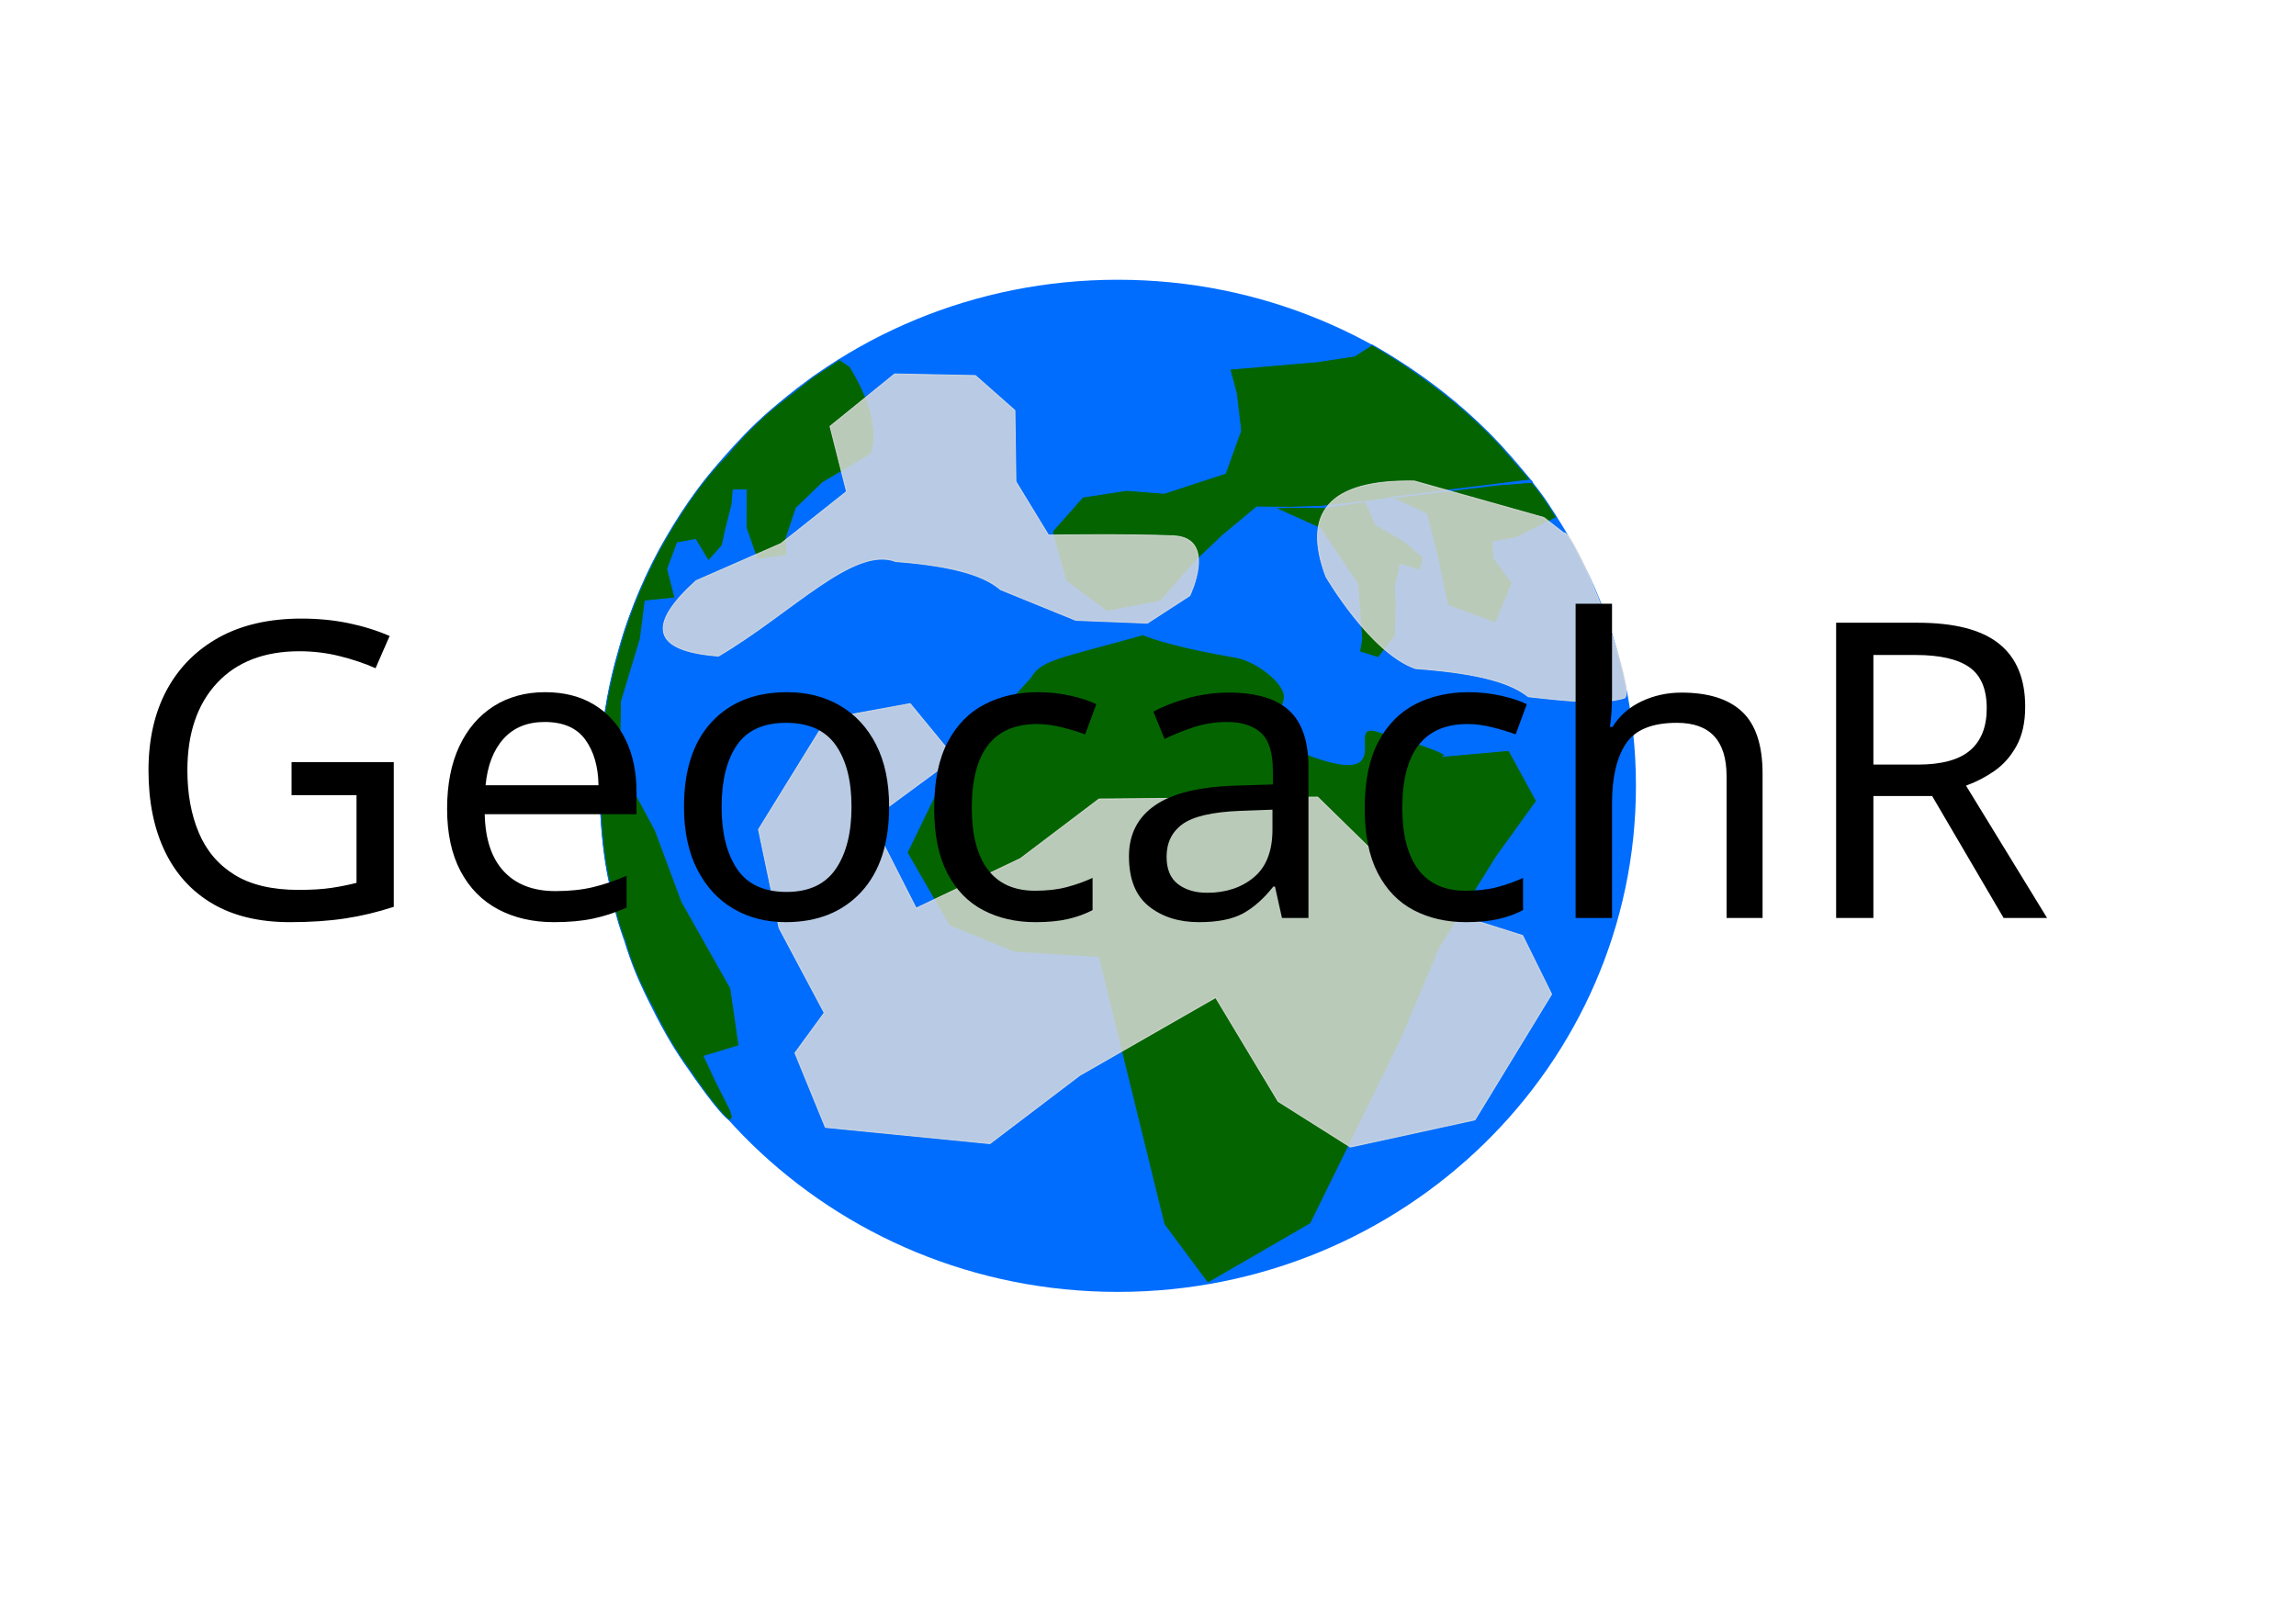
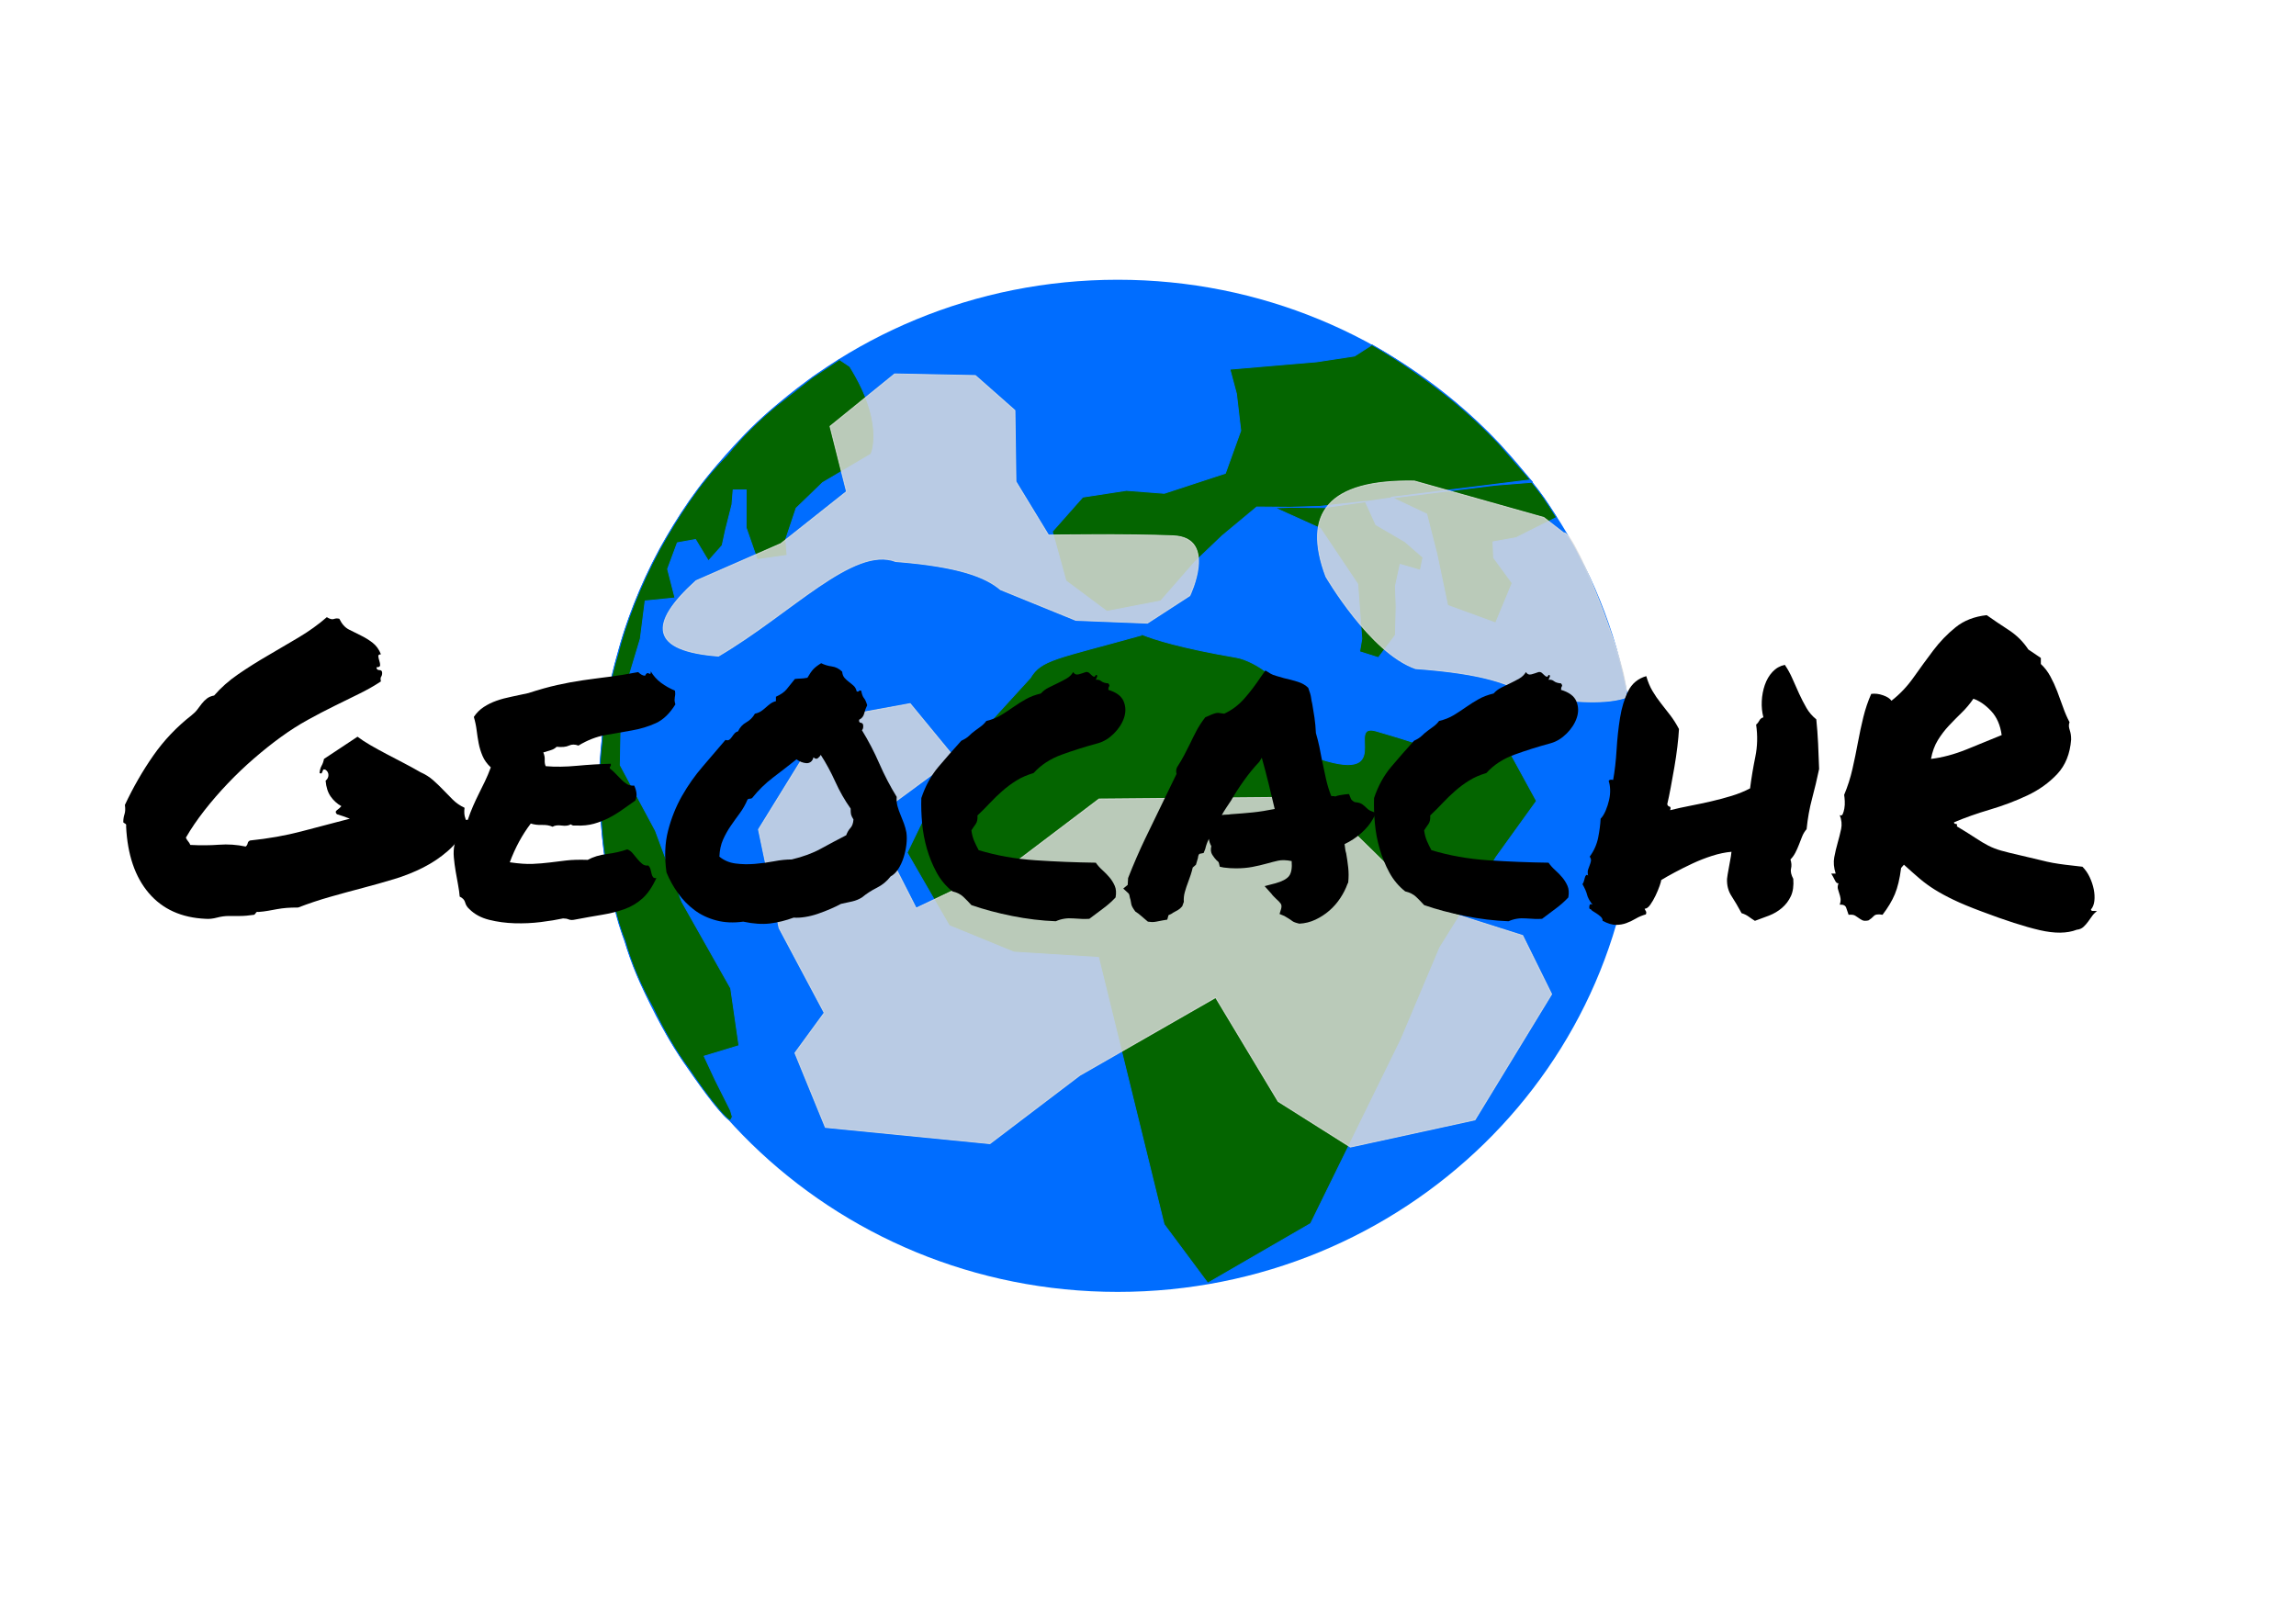
<svg xmlns="http://www.w3.org/2000/svg" width="100%" height="100%" viewBox="0 0 596 420" version="1.1" xml:space="preserve" style="fill-rule:evenodd;clip-rule:evenodd;stroke-linecap:round;stroke-linejoin:round;stroke-miterlimit:1.5;">
  <ellipse id="Sea" cx="290.141" cy="204.012" rx="134.522" ry="131.387" style="fill:#006dff;" />
  <path id="Land" d="M357.283,189.802c-8.465,-2.461 5.675,14.49 -16.537,6.582c-13.541,-4.821 -8.922,-8.123 -7.406,-14.829c0.893,-3.954 -7.352,-10.017 -12.451,-10.889c-28.317,-4.845 -28.13,-8.884 -24.592,-5.771c-22.176,6.179 -26.026,6.324 -28.858,11.102l-21.27,23.299l-10.699,22.061l10.931,18.951l16.769,6.877l21.99,1.39l17.014,69.295l11.341,15.242l26.704,-15.454l23.48,-47.85l10.045,-23.79l14.676,-23.586l10.432,-14.481l-7.182,-13.129l-17.111,1.535c0,0 4.909,-0.106 -17.276,-6.555Zm-137.747,-96.29c10.618,15.954 6.557,24.39 6.557,24.39l-12.527,7.371l-6.897,6.657l-2.69,8.031l0.335,4.218l-7.746,1.105l-2.893,-8.3l0.027,-9.791l-3.393,0l-0.306,3.804l-1.684,6.652l-0.856,3.956l-3.571,4.029l-3.348,-5.565l-4.718,0.847l-2.53,6.822l1.924,7.503l-7.754,0.776l-1.245,9.805l-4.901,16.285l-0.311,16.543l9.13,17.006l6.869,18.478l12.677,22.448l2.148,14.885l-9.045,2.739l2.82,6.065l4.025,8.033l0.481,1.664l-0.511,0.936c-1.644,-0.588 -6.989,-7.695 -10.742,-13.348c-3.295,-4.408 -6.546,-9.968 -9.343,-15.89c-3.061,-5.591 -5.674,-11.517 -7.279,-17.444c-1.496,-3.603 -2.765,-8.234 -3.837,-14.252c-1.268,-5.047 -2.059,-11.75 -2.437,-18.515c-0.612,-5.534 -0.462,-12.57 0.282,-18.652c0.302,-6.877 2,-15.841 4.178,-23.104c1.835,-7.36 5.696,-17.662 10.851,-27.139c4.435,-7.946 10.228,-17.122 17.452,-24.373c4.102,-5.035 8.253,-9.093 12.812,-12.856l9.421,-7.385l6.952,-4.592l2.672,1.785m89.621,50.686l-8.911,10.204l-13.978,2.694l-10.617,-7.915l-3.538,-12.823l7.901,-8.932l11.323,-1.74l9.848,0.756l15.854,-5.196l3.984,-11.069l-1.115,-9.57l-1.705,-6.39l22.544,-1.919l9.819,-1.492l4.514,-2.898c7.03,3.998 14.155,8.91 21.38,14.788c4.181,3.485 8.064,7.128 11.636,10.936l8.672,9.938l-9.837,0.774l-28.276,3.5l-15.857,2.305l-17.619,-0.148l-9.023,7.505l-6.999,6.692Zm20.675,-13.997l11.86,5.35l9.698,14.468l1.058,14.207l-0.572,3.346l4.883,1.541l4.427,-5.863l0.18,-7.398l-0.186,-5.327l1.221,-5.628l5.243,1.526l0.69,-3.353l-4.663,-4.064l-7.569,-4.422l-2.74,-6.029l-11.902,1.289l-11.628,0.357Zm30.25,-2.73l9.203,4.355l2.646,10.366l2.801,13.354l12.465,4.56l4.295,-10.36l-4.816,-6.585l-0.171,-4.109l5.986,-1.073l10.499,-5.272c-2.917,-4.605 -3.464,-5.536 -6.88,-9.729l-36.028,4.493Z" style="fill:#046500;stroke:#006dff;stroke-width:0.24px;" />
  <path id="Air" d="M396.72,180.884c10.566,1.157 18.91,2.113 24.861,0.368c3.799,-1.115 -12.662,-43.777 -15.66,-42.905l-5.174,-4.002l-33.596,-9.466c-22.47,-0.402 -29.118,8.459 -22.975,24.809c0,0 11.443,19.749 23.262,23.892c17.807,1.294 25.162,4.069 29.282,7.304Zm-1.465,61.991l-24.438,-7.748l-28.786,-28.198l-56.739,0.5l-20.41,15.455l-27.068,12.881l-11.698,-22.99l21.74,-16.009l-11.593,-14.097l-21.639,3.952l-17.736,28.72l5.348,25.6l11.719,22.004l-7.61,10.423l7.904,19.322l42.714,4.223l23.328,-17.721l35.268,-20.21l16.225,26.972l18.749,11.843l32.345,-7.053l19.903,-32.64l-7.526,-15.229Zm-90.659,-103.766c-11.517,-0.493 -32.421,-0.197 -32.421,-0.197l-8.461,-13.888l-0.26,-18.48l-10.258,-9.049l-20.966,-0.417l-16.773,13.602l4.28,16.934l-17.038,13.513l-22.017,9.634c-12.546,11.325 -11.79,18.242 5.822,19.572c18.971,-11.149 35.009,-28.697 45.993,-24.553c16.55,1.293 23.386,4.069 27.214,7.303l19.547,7.962l18.595,0.735l11.004,-7.135c0,0 7.257,-15.044 -4.261,-15.536Z" style="fill:#dfdfdf;fill-opacity:0.83;stroke:#e0e0e0;stroke-opacity:0.84;stroke-width:0.24px;" />
-   <text x="32.001px" y="238.332px" style="font-family:'PermanentMarker-Regular', 'Permanent Marker';font-size:107.353px;">Ge<tspan x="171.644px 239.159px " y="238.332px 238.332px ">oc</tspan>achR</text>
+   <path d="M32.001,213.486c0,-0.769 0.105,-1.468 0.315,-2.097c0.209,-0.629 0.244,-1.432 0.104,-2.411c2.167,-4.613 4.631,-8.894 7.391,-12.842c2.761,-3.949 6.064,-7.426 9.908,-10.432c0.629,-0.489 1.135,-0.996 1.52,-1.52c0.384,-0.524 0.769,-1.031 1.153,-1.52c0.384,-0.489 0.821,-0.926 1.31,-1.31c0.49,-0.385 1.119,-0.647 1.887,-0.787c1.748,-2.027 3.844,-3.879 6.291,-5.556c2.446,-1.677 4.997,-3.285 7.653,-4.823c2.656,-1.537 5.329,-3.11 8.02,-4.717c2.691,-1.608 5.119,-3.355 7.286,-5.242c0.769,0.489 1.38,0.646 1.835,0.472c0.454,-0.175 0.926,-0.192 1.415,-0.053c0.629,1.328 1.45,2.254 2.464,2.778c1.013,0.525 2.061,1.049 3.145,1.573c1.083,0.524 2.096,1.153 3.04,1.887c0.943,0.734 1.66,1.73 2.149,2.988c-0.489,0 -0.716,0.175 -0.681,0.524c0.035,0.35 0.122,0.734 0.262,1.153c0.14,0.42 0.209,0.804 0.209,1.154c0,0.349 -0.314,0.524 -0.943,0.524c0,0.489 0.244,0.734 0.734,0.734c0.489,0 0.734,0.244 0.734,0.733c0,0.42 -0.088,0.752 -0.263,0.996c-0.174,0.245 -0.192,0.647 -0.052,1.206c-1.677,1.118 -3.547,2.184 -5.609,3.198c-2.061,1.013 -4.228,2.079 -6.5,3.197c-2.271,1.118 -4.577,2.324 -6.919,3.617c-2.341,1.293 -4.665,2.778 -6.971,4.455c-2.307,1.678 -4.631,3.53 -6.972,5.557c-2.341,2.027 -4.595,4.176 -6.762,6.447c-2.167,2.272 -4.194,4.613 -6.081,7.024c-1.887,2.412 -3.494,4.77 -4.822,7.077c0.14,0.349 0.332,0.664 0.576,0.943c0.245,0.28 0.437,0.594 0.577,0.944c2.656,0.14 5.137,0.122 7.443,-0.052c2.307,-0.175 4.613,-0.018 6.92,0.471c0.279,-0.209 0.454,-0.489 0.524,-0.838c0.07,-0.35 0.279,-0.594 0.629,-0.734c4.753,-0.49 9.191,-1.276 13.314,-2.359c4.124,-1.083 8.317,-2.184 12.581,-3.302c-1.258,-0.49 -2.377,-0.874 -3.355,-1.154c-0.419,-0.419 -0.402,-0.786 0.052,-1.1c0.455,-0.315 0.821,-0.647 1.101,-0.996c-1.118,-0.629 -2.044,-1.468 -2.778,-2.516c-0.734,-1.049 -1.171,-2.412 -1.311,-4.089c0.49,-0.419 0.734,-0.909 0.734,-1.468c0,-0.559 -0.244,-1.013 -0.734,-1.363c-0.349,-0.139 -0.559,-0.139 -0.629,0l-0.367,0.839c-0.104,0.14 -0.297,0.14 -0.576,0c0.07,-0.769 0.244,-1.398 0.524,-1.887c0.28,-0.489 0.489,-1.083 0.629,-1.782l8.702,-5.766c0.908,0.699 2.026,1.432 3.354,2.201c1.328,0.769 2.726,1.538 4.194,2.307c1.468,0.768 2.97,1.555 4.508,2.358c1.537,0.804 2.97,1.591 4.298,2.359c1.258,0.559 2.341,1.241 3.25,2.045c0.909,0.803 1.782,1.642 2.621,2.516c0.839,0.873 1.677,1.73 2.516,2.568c0.839,0.839 1.852,1.538 3.04,2.097c-0.139,1.118 -0.07,2.027 0.21,2.726c0.28,0.699 0.349,1.537 0.21,2.516c-1.328,2.376 -2.936,4.385 -4.823,6.028c-1.887,1.642 -4.001,3.058 -6.342,4.246c-2.342,1.188 -4.84,2.184 -7.496,2.988c-2.656,0.803 -5.382,1.572 -8.178,2.306c-2.795,0.734 -5.608,1.503 -8.439,2.306c-2.831,0.804 -5.609,1.73 -8.334,2.779c-1.189,0 -2.202,0.035 -3.041,0.104c-0.838,0.07 -1.642,0.175 -2.411,0.315c-0.769,0.14 -1.538,0.28 -2.306,0.419c-0.769,0.14 -1.608,0.245 -2.517,0.315c-0.349,-0.07 -0.576,0 -0.681,0.21c-0.105,0.209 -0.262,0.384 -0.472,0.524c-1.398,0.209 -2.656,0.314 -3.774,0.314l-2.83,0c-0.979,0 -1.992,0.14 -3.041,0.42c-1.048,0.279 -2.027,0.384 -2.935,0.314c-6.29,-0.279 -11.218,-2.516 -14.782,-6.709c-3.565,-4.194 -5.522,-9.96 -5.871,-17.299c0.07,-0.349 0,-0.576 -0.21,-0.681c-0.209,-0.105 -0.384,-0.227 -0.524,-0.367Z" style="fill-rule:nonzero;" />
+   <path d="M175.208,179.309c0.07,0.489 0.088,0.856 0.053,1.101c-0.035,0.245 -0.07,0.472 -0.105,0.681c-0.035,0.21 -0.053,0.437 -0.053,0.682c0,0.245 0.07,0.611 0.21,1.101c-1.468,2.376 -3.162,4.001 -5.084,4.875c-1.922,0.873 -4.002,1.502 -6.238,1.887c-2.237,0.384 -4.526,0.786 -6.867,1.205c-2.341,0.42 -4.665,1.328 -6.972,2.726c-0.908,-0.349 -1.729,-0.349 -2.463,0c-0.734,0.35 -1.8,0.454 -3.198,0.315c-0.419,0.419 -0.943,0.716 -1.572,0.891c-0.629,0.174 -1.258,0.367 -1.887,0.576c0.279,0.629 0.401,1.276 0.366,1.94c-0.035,0.664 0.053,1.205 0.263,1.625c2.446,0.209 5.154,0.174 8.124,-0.105c2.971,-0.28 5.889,-0.454 8.754,-0.524c0.07,0.349 0.035,0.576 -0.105,0.681c-0.139,0.105 -0.174,0.297 -0.104,0.577c0.489,0.349 0.978,0.786 1.467,1.31c0.49,0.524 0.979,1.031 1.468,1.52c0.489,0.49 0.996,0.891 1.52,1.206c0.524,0.315 1.136,0.437 1.835,0.367c0.279,0.559 0.472,1.171 0.576,1.835c0.105,0.664 0.018,1.345 -0.262,2.044c-1.118,0.769 -2.236,1.555 -3.354,2.359c-1.119,0.803 -2.289,1.52 -3.513,2.149c-1.223,0.629 -2.516,1.136 -3.878,1.52c-1.363,0.384 -2.883,0.542 -4.561,0.472l-0.786,0c-0.175,0 -0.402,-0.105 -0.682,-0.315c-0.559,0.35 -1.345,0.455 -2.358,0.315c-1.014,-0.14 -1.8,-0.035 -2.359,0.314c-0.769,-0.349 -1.695,-0.506 -2.778,-0.471c-1.084,0.034 -2.045,-0.088 -2.883,-0.367c-1.119,1.467 -2.132,3.04 -3.041,4.717c-0.908,1.678 -1.712,3.46 -2.411,5.347c2.376,0.349 4.351,0.489 5.923,0.419c1.573,-0.07 3.058,-0.192 4.456,-0.367c1.398,-0.174 2.83,-0.349 4.298,-0.524c1.468,-0.175 3.32,-0.227 5.557,-0.157c1.397,-0.769 3.057,-1.276 4.979,-1.52c1.922,-0.245 3.687,-0.647 5.295,-1.206c0.559,0.21 1.048,0.577 1.467,1.101c0.42,0.524 0.822,1.013 1.206,1.468c0.384,0.454 0.786,0.856 1.206,1.205c0.419,0.35 0.943,0.49 1.572,0.42c0.28,0.279 0.472,0.611 0.577,0.996c0.105,0.384 0.192,0.751 0.262,1.1c0.07,0.35 0.192,0.647 0.367,0.891c0.174,0.245 0.471,0.332 0.891,0.263c-1.049,2.306 -2.254,4.071 -3.617,5.294c-1.363,1.223 -2.918,2.149 -4.665,2.778c-1.748,0.629 -3.687,1.118 -5.819,1.468c-2.131,0.349 -4.49,0.769 -7.076,1.258c-0.629,0.14 -1.153,0.122 -1.573,-0.053c-0.419,-0.174 -0.908,-0.262 -1.467,-0.262c-1.608,0.35 -3.53,0.664 -5.767,0.944c-2.236,0.279 -4.508,0.384 -6.814,0.314c-2.306,-0.07 -4.508,-0.367 -6.605,-0.891c-2.096,-0.524 -3.809,-1.45 -5.137,-2.778c-0.559,-0.489 -0.926,-1.066 -1.1,-1.73c-0.175,-0.664 -0.647,-1.17 -1.416,-1.52c-0.07,-0.909 -0.209,-1.922 -0.419,-3.04c-0.21,-1.118 -0.419,-2.289 -0.629,-3.512c-0.21,-1.223 -0.367,-2.429 -0.472,-3.617c-0.105,-1.188 -0.052,-2.272 0.157,-3.25c0.21,-1.048 0.647,-1.992 1.311,-2.831c0.664,-0.838 0.891,-1.747 0.681,-2.725c0.35,-0.07 0.559,-0.263 0.629,-0.577c0.07,-0.315 0.35,-0.437 0.839,-0.367c0.419,-1.258 0.874,-2.446 1.363,-3.564c0.489,-1.119 0.996,-2.202 1.52,-3.25c0.524,-1.049 1.048,-2.115 1.573,-3.198c0.524,-1.083 1.03,-2.289 1.52,-3.617c-0.979,-0.908 -1.695,-1.904 -2.149,-2.988c-0.455,-1.083 -0.787,-2.166 -0.996,-3.25c-0.21,-1.083 -0.385,-2.201 -0.525,-3.354c-0.139,-1.154 -0.384,-2.324 -0.733,-3.512c0.698,-1.049 1.555,-1.905 2.568,-2.569c1.013,-0.664 2.114,-1.205 3.302,-1.625c1.189,-0.419 2.482,-0.769 3.879,-1.048c1.398,-0.28 2.866,-0.594 4.404,-0.944c2.795,-0.908 5.294,-1.607 7.495,-2.096c2.202,-0.49 4.369,-0.892 6.5,-1.206c2.132,-0.315 4.351,-0.612 6.657,-0.891c2.307,-0.28 4.928,-0.699 7.863,-1.258c0.629,0.629 1.223,0.943 1.782,0.943c0.28,-0.629 0.612,-0.821 0.996,-0.576c0.385,0.244 0.542,0.052 0.472,-0.577c0.699,1.188 1.59,2.184 2.673,2.988c1.084,0.804 2.289,1.485 3.617,2.044Z" style="fill-rule:nonzero;" />
+   <path d="M232.764,206.881c-0.07,0.839 0,1.643 0.209,2.412c0.21,0.768 0.472,1.52 0.787,2.254c0.314,0.733 0.611,1.485 0.891,2.254c0.279,0.768 0.489,1.537 0.629,2.306c0.14,0.978 0.14,2.044 0,3.198c-0.14,1.153 -0.385,2.271 -0.734,3.354c-0.349,1.084 -0.804,2.062 -1.363,2.936c-0.559,0.873 -1.223,1.52 -1.992,1.939c-0.978,1.258 -2.166,2.237 -3.564,2.936c-1.398,0.699 -2.691,1.537 -3.879,2.516c-0.769,0.489 -1.625,0.838 -2.569,1.048c-0.943,0.21 -1.904,0.419 -2.883,0.629c-0.769,0.419 -1.677,0.856 -2.725,1.311c-1.049,0.454 -2.132,0.873 -3.25,1.258c-1.119,0.384 -2.237,0.664 -3.355,0.838c-1.118,0.175 -2.097,0.227 -2.936,0.158c-2.096,0.768 -4.141,1.275 -6.133,1.52c-1.991,0.244 -4.315,0.087 -6.971,-0.472c-2.516,0.349 -4.84,0.245 -6.972,-0.315c-2.132,-0.559 -4.019,-1.45 -5.661,-2.673c-1.643,-1.223 -3.075,-2.691 -4.298,-4.403c-1.223,-1.712 -2.219,-3.512 -2.988,-5.399c-0.559,-3.984 -0.42,-7.601 0.419,-10.851c0.839,-3.25 2.044,-6.255 3.617,-9.016c1.573,-2.76 3.372,-5.311 5.399,-7.653c2.027,-2.341 3.984,-4.63 5.871,-6.867c0.419,0.14 0.751,0.123 0.996,-0.052c0.245,-0.175 0.472,-0.419 0.681,-0.734c0.21,-0.314 0.437,-0.611 0.682,-0.891c0.244,-0.28 0.541,-0.454 0.891,-0.524c0.489,-1.049 1.206,-1.835 2.149,-2.359c0.944,-0.524 1.695,-1.276 2.254,-2.254c0.629,-0.14 1.153,-0.349 1.573,-0.629c0.419,-0.28 0.821,-0.594 1.205,-0.944c0.385,-0.349 0.786,-0.681 1.206,-0.996c0.419,-0.314 0.908,-0.541 1.468,-0.681l0,-1.153c1.258,-0.559 2.184,-1.206 2.778,-1.94c0.594,-0.734 1.31,-1.625 2.149,-2.673c0.629,-0.07 1.136,-0.105 1.52,-0.105c0.384,0 0.961,-0.07 1.73,-0.21c0.559,-0.978 1.066,-1.712 1.52,-2.201c0.454,-0.489 1.136,-1.014 2.044,-1.573c0.839,0.42 1.765,0.699 2.778,0.839c1.014,0.14 1.905,0.594 2.674,1.363c0.07,0.699 0.279,1.24 0.629,1.625c0.349,0.384 0.734,0.734 1.153,1.048c0.419,0.315 0.821,0.647 1.206,0.996c0.384,0.35 0.646,0.839 0.786,1.468c0.279,0.07 0.472,0.035 0.577,-0.105c0.104,-0.14 0.297,-0.175 0.576,-0.105c0.21,0.979 0.454,1.625 0.734,1.94c0.28,0.314 0.559,0.926 0.839,1.834c-0.35,0.699 -0.612,1.416 -0.787,2.15c-0.174,0.733 -0.611,1.275 -1.31,1.625c-0.07,0.489 0.07,0.751 0.419,0.786c0.35,0.035 0.559,0.227 0.629,0.576c0.07,0.629 -0.035,1.084 -0.314,1.363c1.677,2.726 3.18,5.609 4.508,8.649c1.328,3.041 2.83,5.924 4.508,8.649Zm-13.105,9.96c0.28,-0.769 0.647,-1.398 1.101,-1.887c0.454,-0.489 0.716,-1.223 0.786,-2.202c-0.349,-0.559 -0.559,-0.996 -0.629,-1.31c-0.07,-0.315 -0.105,-0.821 -0.105,-1.52c-1.537,-2.167 -2.865,-4.491 -3.983,-6.972c-1.119,-2.481 -2.377,-4.805 -3.775,-6.972c-0.139,0.28 -0.384,0.559 -0.733,0.839c-0.35,0.28 -0.734,0.21 -1.154,-0.21c-0.139,0.559 -0.384,0.961 -0.733,1.206c-0.35,0.245 -0.734,0.349 -1.154,0.314c-0.419,-0.034 -0.856,-0.139 -1.31,-0.314c-0.454,-0.175 -0.856,-0.402 -1.206,-0.681c-2.027,1.607 -4.053,3.18 -6.08,4.717c-2.027,1.538 -3.844,3.32 -5.452,5.347c-0.279,0.14 -0.454,0.192 -0.524,0.157c-0.07,-0.035 -0.28,0.018 -0.629,0.157c-0.559,1.328 -1.241,2.534 -2.044,3.617c-0.804,1.084 -1.59,2.184 -2.359,3.303c-0.769,1.118 -1.433,2.306 -1.992,3.564c-0.559,1.258 -0.874,2.726 -0.944,4.403c1.189,0.979 2.586,1.573 4.194,1.782c1.607,0.21 3.267,0.245 4.98,0.105c1.712,-0.14 3.389,-0.367 5.032,-0.681c1.642,-0.315 3.162,-0.472 4.56,-0.472c2.936,-0.699 5.452,-1.625 7.548,-2.778c2.097,-1.153 4.299,-2.324 6.605,-3.512Z" style="fill-rule:nonzero;" />
+   <path d="M282.771,238.542c-1.118,0.07 -2.499,0.035 -4.141,-0.105c-1.643,-0.14 -3.163,0.105 -4.56,0.734c-3.705,-0.14 -7.479,-0.594 -11.323,-1.363c-3.844,-0.769 -7.373,-1.712 -10.588,-2.83c-0.699,-0.769 -1.398,-1.486 -2.097,-2.15c-0.699,-0.663 -1.643,-1.135 -2.831,-1.415c-1.677,-1.328 -3.04,-2.953 -4.088,-4.875c-1.049,-1.922 -1.887,-3.966 -2.516,-6.133c-0.629,-2.166 -1.049,-4.385 -1.259,-6.657c-0.209,-2.271 -0.279,-4.455 -0.209,-6.552c1.048,-3.145 2.533,-5.854 4.455,-8.125c1.922,-2.271 3.897,-4.525 5.924,-6.762c0.908,-0.419 1.59,-0.856 2.044,-1.31c0.454,-0.455 0.944,-0.874 1.468,-1.258c0.524,-0.385 1.048,-0.769 1.572,-1.154c0.524,-0.384 0.996,-0.856 1.416,-1.415c1.467,-0.349 2.743,-0.856 3.826,-1.52c1.083,-0.664 2.149,-1.363 3.198,-2.097c1.048,-0.734 2.131,-1.415 3.25,-2.044c1.118,-0.629 2.411,-1.118 3.879,-1.468c0.559,-0.629 1.223,-1.136 1.991,-1.52c0.769,-0.384 1.556,-0.769 2.359,-1.153c0.804,-0.385 1.573,-0.787 2.307,-1.206c0.734,-0.419 1.31,-0.978 1.729,-1.677c0.35,0.559 0.839,0.751 1.468,0.576c0.629,-0.174 1.223,-0.367 1.782,-0.576c0.35,-0.07 0.647,0 0.892,0.209c0.244,0.21 0.471,0.42 0.681,0.629c0.21,0.21 0.402,0.332 0.577,0.367c0.174,0.035 0.332,-0.122 0.471,-0.471c0.35,0 0.455,0.174 0.315,0.524c-0.14,0.349 -0.245,0.594 -0.315,0.734c0.559,-0.07 1.031,0.052 1.416,0.367c0.384,0.314 0.996,0.506 1.834,0.576c0.28,0.35 0.35,0.612 0.21,0.786c-0.14,0.175 -0.21,0.472 -0.21,0.892c2.097,0.629 3.425,1.625 3.984,2.987c0.559,1.363 0.594,2.779 0.105,4.246c-0.489,1.468 -1.363,2.831 -2.621,4.089c-1.258,1.258 -2.621,2.097 -4.089,2.516c-3.354,0.909 -6.517,1.905 -9.487,2.988c-2.971,1.083 -5.399,2.673 -7.287,4.77c-1.677,0.489 -3.162,1.136 -4.455,1.939c-1.293,0.804 -2.516,1.713 -3.669,2.726c-1.154,1.014 -2.237,2.062 -3.25,3.145c-1.014,1.084 -2.08,2.149 -3.198,3.198c0.07,0.978 -0.087,1.73 -0.472,2.254c-0.384,0.524 -0.751,1.066 -1.1,1.625c0.139,1.048 0.384,1.974 0.733,2.778c0.35,0.804 0.734,1.59 1.154,2.359c4.612,1.398 9.522,2.271 14.729,2.621c5.207,0.349 10.432,0.559 15.673,0.629c0.49,0.699 1.066,1.345 1.73,1.939c0.664,0.594 1.276,1.223 1.835,1.887c0.559,0.664 1.013,1.398 1.363,2.202c0.349,0.804 0.419,1.8 0.209,2.988c-0.978,1.048 -2.061,2.009 -3.25,2.883c-1.188,0.873 -2.376,1.765 -3.564,2.673Z" style="fill-rule:nonzero;" />
+   <path d="M349.762,229.526c-0.42,1.188 -1.031,2.394 -1.835,3.617c-0.804,1.223 -1.747,2.306 -2.831,3.25c-1.083,0.943 -2.288,1.73 -3.616,2.359c-1.328,0.629 -2.726,0.978 -4.194,1.048c-0.908,-0.21 -1.52,-0.437 -1.834,-0.681c-0.315,-0.245 -0.647,-0.472 -0.996,-0.682l-1.049,-0.629l-1.258,-0.524l0.419,-1.363c0.14,-0.559 0.105,-0.996 -0.104,-1.31c-0.21,-0.315 -0.629,-0.752 -1.258,-1.311c-0.21,-0.209 -0.42,-0.419 -0.629,-0.629c-0.21,-0.209 -0.385,-0.419 -0.525,-0.629l-1.782,-1.992l2.831,-0.734c1.747,-0.489 2.918,-1.118 3.512,-1.887c0.594,-0.768 0.821,-2.061 0.681,-3.879c-1.398,-0.279 -2.568,-0.314 -3.512,-0.104c-0.943,0.209 -1.904,0.454 -2.883,0.733c-1.258,0.35 -2.533,0.647 -3.826,0.892c-1.293,0.244 -2.709,0.366 -4.246,0.366c-0.559,0 -1.084,-0.017 -1.573,-0.052c-0.489,-0.035 -1.013,-0.087 -1.572,-0.157l-1.049,-0.21c-0.14,-0.769 -0.279,-1.205 -0.419,-1.31c-0.14,-0.105 -0.28,-0.227 -0.419,-0.367c-0.35,-0.35 -0.717,-0.821 -1.101,-1.416c-0.385,-0.594 -0.472,-1.345 -0.262,-2.254c-0.35,-0.629 -0.559,-1.258 -0.629,-1.887c-0.42,0.839 -0.734,1.713 -0.944,2.621l-0.419,1.049l-1.049,0.209c-0.139,0.07 -0.244,0.228 -0.314,0.472c-0.07,0.245 -0.105,0.437 -0.105,0.577l-0.524,1.782l-0.839,0.734c-0.14,0.629 -0.314,1.258 -0.524,1.887c-0.21,0.629 -0.419,1.223 -0.629,1.782c-0.349,0.909 -0.646,1.8 -0.891,2.673c-0.245,0.874 -0.332,1.73 -0.262,2.569l-0.42,1.153c-0.349,0.419 -0.733,0.751 -1.153,0.996c-0.419,0.245 -0.838,0.472 -1.258,0.682c-0.14,0.139 -0.332,0.262 -0.576,0.366c-0.245,0.105 -0.437,0.193 -0.577,0.263l-0.315,1.153l-1.258,0.209c-0.768,0.14 -1.31,0.245 -1.625,0.315c-0.314,0.07 -0.681,0.105 -1.1,0.105l-1.049,-0.105c-0.768,-0.629 -1.363,-1.136 -1.782,-1.52c-0.419,-0.385 -0.908,-0.752 -1.468,-1.101c-0.629,-0.839 -0.978,-1.468 -1.048,-1.887c-0.07,-0.419 -0.14,-0.804 -0.21,-1.153c-0.139,-0.42 -0.227,-0.769 -0.262,-1.049c-0.035,-0.279 -0.122,-0.489 -0.262,-0.629l-1.363,-1.258l1.153,-0.943l0.105,-1.782c1.398,-3.565 2.883,-6.99 4.456,-10.274c1.572,-3.285 3.197,-6.64 4.875,-10.065l3.25,-6.709c-0.07,-0.21 -0.105,-0.455 -0.105,-0.734c0,-0.28 0.07,-0.594 0.21,-0.944c0.768,-1.188 1.397,-2.254 1.887,-3.197c0.489,-0.944 0.978,-1.905 1.467,-2.883c0.559,-1.188 1.136,-2.342 1.73,-3.46c0.594,-1.118 1.346,-2.271 2.254,-3.46l1.678,-0.733c0.209,-0.07 0.454,-0.158 0.733,-0.262c0.28,-0.105 0.594,-0.158 0.944,-0.158l1.572,0.21c1.957,-0.909 3.67,-2.184 5.137,-3.827c1.468,-1.642 2.971,-3.616 4.508,-5.923l1.049,-1.468l1.363,0.839c0.349,0.21 0.838,0.402 1.467,0.577c0.629,0.174 1.293,0.367 1.992,0.576c1.258,0.28 2.447,0.594 3.565,0.944c1.118,0.349 2.027,0.873 2.726,1.572c0.419,1.119 0.664,1.957 0.733,2.516c0.07,0.56 0.175,1.119 0.315,1.678c0.21,1.188 0.402,2.376 0.577,3.564c0.174,1.188 0.297,2.516 0.366,3.984c0.35,1.188 0.647,2.359 0.892,3.512c0.244,1.153 0.471,2.324 0.681,3.512c0.349,1.678 0.699,3.303 1.048,4.875c0.35,1.573 0.804,3.058 1.363,4.456c0.559,0 0.909,0.035 1.049,0.105c0.349,-0.14 0.716,-0.245 1.1,-0.315c0.385,-0.07 0.822,-0.14 1.311,-0.21l1.153,-0.105l0.419,1.049c0.07,0.349 0.42,0.699 1.049,1.048c0.908,0.07 1.572,0.262 1.992,0.577c0.419,0.314 0.803,0.646 1.153,0.996c0.279,0.279 0.559,0.489 0.839,0.629l1.572,0.629l-0.839,1.572c-0.698,1.258 -1.694,2.464 -2.987,3.617c-1.293,1.153 -2.744,2.114 -4.351,2.883c0.07,0.42 0.122,0.821 0.157,1.206c0.035,0.384 0.122,0.786 0.262,1.206c0.21,1.188 0.385,2.411 0.524,3.669c0.14,1.258 0.14,2.551 0,3.879l-0.209,0.419Zm-30.298,-18.137c2.097,-0.139 4.001,-0.297 5.713,-0.471c1.713,-0.175 3.617,-0.472 5.714,-0.892c-0.489,-2.096 -1.013,-4.28 -1.572,-6.552c-0.56,-2.271 -1.154,-4.525 -1.783,-6.762l-0.629,1.049c-1.398,1.467 -2.743,3.11 -4.036,4.927c-1.293,1.817 -2.394,3.529 -3.302,5.137c-0.42,0.629 -0.839,1.258 -1.258,1.887c-0.42,0.629 -0.804,1.258 -1.154,1.887c0.42,-0.07 0.822,-0.105 1.206,-0.105c0.384,0 0.751,-0.035 1.101,-0.105Z" style="fill-rule:nonzero;" />
+   <path d="M400.293,238.542c-1.118,0.07 -2.499,0.035 -4.141,-0.105c-1.642,-0.14 -3.163,0.105 -4.56,0.734c-3.705,-0.14 -7.479,-0.594 -11.323,-1.363c-3.844,-0.769 -7.373,-1.712 -10.588,-2.83c-0.699,-0.769 -1.398,-1.486 -2.097,-2.15c-0.699,-0.663 -1.642,-1.135 -2.831,-1.415c-1.677,-1.328 -3.04,-2.953 -4.088,-4.875c-1.049,-1.922 -1.887,-3.966 -2.516,-6.133c-0.629,-2.166 -1.049,-4.385 -1.258,-6.657c-0.21,-2.271 -0.28,-4.455 -0.21,-6.552c1.048,-3.145 2.534,-5.854 4.456,-8.125c1.922,-2.271 3.896,-4.525 5.923,-6.762c0.908,-0.419 1.59,-0.856 2.044,-1.31c0.454,-0.455 0.944,-0.874 1.468,-1.258c0.524,-0.385 1.048,-0.769 1.572,-1.154c0.525,-0.384 0.996,-0.856 1.416,-1.415c1.467,-0.349 2.743,-0.856 3.826,-1.52c1.084,-0.664 2.149,-1.363 3.198,-2.097c1.048,-0.734 2.131,-1.415 3.25,-2.044c1.118,-0.629 2.411,-1.118 3.879,-1.468c0.559,-0.629 1.223,-1.136 1.992,-1.52c0.768,-0.384 1.555,-0.769 2.358,-1.153c0.804,-0.385 1.573,-0.787 2.307,-1.206c0.734,-0.419 1.31,-0.978 1.73,-1.677c0.349,0.559 0.838,0.751 1.467,0.576c0.629,-0.174 1.223,-0.367 1.783,-0.576c0.349,-0.07 0.646,0 0.891,0.209c0.244,0.21 0.471,0.42 0.681,0.629c0.21,0.21 0.402,0.332 0.577,0.367c0.174,0.035 0.332,-0.122 0.472,-0.471c0.349,0 0.454,0.174 0.314,0.524c-0.14,0.349 -0.245,0.594 -0.314,0.734c0.559,-0.07 1.03,0.052 1.415,0.367c0.384,0.314 0.996,0.506 1.834,0.576c0.28,0.35 0.35,0.612 0.21,0.786c-0.14,0.175 -0.21,0.472 -0.21,0.892c2.097,0.629 3.425,1.625 3.984,2.987c0.559,1.363 0.594,2.779 0.105,4.246c-0.489,1.468 -1.363,2.831 -2.621,4.089c-1.258,1.258 -2.621,2.097 -4.088,2.516c-3.355,0.909 -6.518,1.905 -9.488,2.988c-2.971,1.083 -5.399,2.673 -7.286,4.77c-1.678,0.489 -3.163,1.136 -4.456,1.939c-1.293,0.804 -2.516,1.713 -3.669,2.726c-1.153,1.014 -2.237,2.062 -3.25,3.145c-1.014,1.084 -2.079,2.149 -3.198,3.198c0.07,0.978 -0.087,1.73 -0.471,2.254c-0.385,0.524 -0.752,1.066 -1.101,1.625c0.14,1.048 0.384,1.974 0.734,2.778c0.349,0.804 0.733,1.59 1.153,2.359c4.613,1.398 9.522,2.271 14.729,2.621c5.207,0.349 10.432,0.559 15.674,0.629c0.489,0.699 1.065,1.345 1.729,1.939c0.664,0.594 1.276,1.223 1.835,1.887c0.559,0.664 1.013,1.398 1.363,2.202c0.349,0.804 0.419,1.8 0.21,2.988c-0.979,1.048 -2.062,2.009 -3.25,2.883c-1.189,0.873 -2.377,1.765 -3.565,2.673Z" style="fill-rule:nonzero;" />
+   <path d="M465.502,228.163c0.139,1.817 -0.07,3.32 -0.629,4.508c-0.559,1.188 -1.328,2.202 -2.307,3.04c-0.978,0.839 -2.097,1.503 -3.355,1.992c-1.258,0.49 -2.481,0.944 -3.669,1.363c-0.559,-0.349 -1.101,-0.716 -1.625,-1.101c-0.524,-0.384 -1.136,-0.681 -1.834,-0.891c-0.909,-1.677 -1.783,-3.162 -2.621,-4.455c-0.839,-1.293 -1.223,-2.778 -1.154,-4.456c0,-0.07 0.053,-0.454 0.158,-1.153l0.838,-4.665c0.105,-0.734 0.158,-1.136 0.158,-1.206c-1.608,0.14 -3.285,0.489 -5.033,1.049c-1.747,0.559 -3.442,1.223 -5.084,1.991c-1.643,0.769 -3.18,1.538 -4.613,2.307c-1.433,0.769 -2.603,1.433 -3.512,1.992c0,0.209 -0.14,0.716 -0.419,1.52c-0.28,0.804 -0.629,1.642 -1.049,2.516c-0.419,0.874 -0.873,1.66 -1.363,2.359c-0.489,0.699 -0.978,1.048 -1.467,1.048c0.07,0.21 0.174,0.42 0.314,0.629c0.14,0.21 0.14,0.489 0,0.839c-0.978,0.279 -1.852,0.646 -2.621,1.101c-0.769,0.454 -1.572,0.838 -2.411,1.153c-0.839,0.314 -1.747,0.472 -2.726,0.472c-0.978,0 -2.131,-0.35 -3.459,-1.049c0,-0.419 -0.175,-0.786 -0.525,-1.101c-0.349,-0.314 -0.716,-0.594 -1.1,-0.838c-0.385,-0.245 -0.717,-0.454 -0.996,-0.629c-0.28,-0.175 -0.42,-0.332 -0.42,-0.472c-0.349,0.07 -0.489,-0.175 -0.419,-0.734c0.07,-0.559 0.349,-0.699 0.839,-0.419c-0.769,-0.979 -1.241,-1.835 -1.416,-2.569c-0.174,-0.734 -0.576,-1.66 -1.205,-2.778c0.14,-0.14 0.262,-0.384 0.367,-0.734c0.105,-0.349 0.192,-0.664 0.262,-0.943c0.07,-0.28 0.175,-0.49 0.314,-0.629c0.14,-0.14 0.315,-0.105 0.525,0.105c-0.14,-0.629 -0.14,-1.154 0,-1.573c0.139,-0.419 0.279,-0.804 0.419,-1.153c0.14,-0.35 0.244,-0.699 0.314,-1.049c0.07,-0.349 -0.035,-0.733 -0.314,-1.153c1.118,-1.537 1.852,-3.197 2.201,-4.98c0.35,-1.782 0.56,-3.407 0.629,-4.874c0.49,-0.49 0.927,-1.189 1.311,-2.097c0.384,-0.909 0.681,-1.835 0.891,-2.778c0.21,-0.944 0.297,-1.852 0.262,-2.726c-0.035,-0.874 -0.157,-1.59 -0.367,-2.149c0.07,-0.35 0.454,-0.455 1.153,-0.315c0.42,-2.306 0.717,-4.91 0.892,-7.81c0.174,-2.901 0.471,-5.661 0.891,-8.282c0.419,-2.621 1.118,-4.928 2.096,-6.919c0.979,-1.992 2.551,-3.303 4.718,-3.932c0.419,1.468 0.961,2.761 1.625,3.879c0.664,1.118 1.398,2.184 2.202,3.198c0.803,1.013 1.607,2.044 2.411,3.092c0.804,1.049 1.555,2.237 2.254,3.565c-0.07,1.328 -0.21,2.865 -0.42,4.613c-0.209,1.747 -0.471,3.529 -0.786,5.346c-0.314,1.817 -0.629,3.565 -0.943,5.242c-0.315,1.677 -0.612,3.11 -0.891,4.298c0.069,0.35 0.262,0.56 0.576,0.629c0.315,0.07 0.367,0.385 0.157,0.944c1.678,-0.419 3.425,-0.804 5.242,-1.153c1.817,-0.35 3.635,-0.734 5.452,-1.153c1.817,-0.42 3.582,-0.892 5.294,-1.416c1.712,-0.524 3.302,-1.17 4.77,-1.939c0.35,-2.726 0.804,-5.452 1.363,-8.177c0.559,-2.726 0.629,-5.522 0.21,-8.387c0.349,-0.28 0.629,-0.629 0.838,-1.049c0.21,-0.419 0.559,-0.699 1.049,-0.839c-0.35,-1.327 -0.49,-2.725 -0.42,-4.193c0.07,-1.468 0.332,-2.866 0.787,-4.193c0.454,-1.328 1.118,-2.464 1.992,-3.408c0.873,-0.943 1.939,-1.555 3.197,-1.834c0.769,1.118 1.433,2.324 1.992,3.617c0.559,1.293 1.136,2.586 1.73,3.879c0.594,1.293 1.223,2.516 1.887,3.669c0.664,1.153 1.52,2.149 2.568,2.988c0.21,2.027 0.367,4.123 0.472,6.29c0.105,2.167 0.192,4.368 0.262,6.605c-0.559,2.655 -1.17,5.224 -1.834,7.705c-0.664,2.481 -1.136,5.12 -1.416,7.915c-0.489,0.559 -0.873,1.188 -1.153,1.887c-0.28,0.699 -0.559,1.416 -0.839,2.15c-0.279,0.733 -0.594,1.432 -0.943,2.096c-0.35,0.664 -0.769,1.241 -1.258,1.73c0.279,0.839 0.332,1.625 0.157,2.359c-0.175,0.734 0.018,1.625 0.577,2.673Z" style="fill-rule:nonzero;" />
+   <path d="M477.243,229.316c-0.349,0.07 -0.664,-0.192 -0.943,-0.786c-0.28,-0.594 -0.594,-1.171 -0.944,-1.73l1.154,0c-0.49,-1.537 -0.612,-2.953 -0.367,-4.246c0.244,-1.293 0.541,-2.551 0.891,-3.774c0.349,-1.223 0.646,-2.411 0.891,-3.564c0.244,-1.153 0.122,-2.359 -0.367,-3.617c0.349,0.21 0.611,0.122 0.786,-0.262c0.175,-0.384 0.315,-0.874 0.42,-1.468c0.104,-0.594 0.139,-1.223 0.104,-1.887c-0.035,-0.664 -0.087,-1.205 -0.157,-1.625c0.909,-2.166 1.625,-4.403 2.149,-6.709c0.524,-2.307 0.996,-4.596 1.416,-6.867c0.419,-2.272 0.891,-4.473 1.415,-6.605c0.524,-2.132 1.205,-4.141 2.044,-6.028c0.979,-0.14 2.01,-0.018 3.093,0.367c1.083,0.384 1.8,0.856 2.149,1.415c2.167,-1.677 4.089,-3.704 5.766,-6.08c1.677,-2.377 3.372,-4.701 5.085,-6.972c1.712,-2.271 3.651,-4.281 5.818,-6.028c2.167,-1.747 4.858,-2.796 8.073,-3.145c1.677,1.188 3.564,2.463 5.661,3.826c2.096,1.363 3.809,3.058 5.137,5.085l3.25,2.201l0,1.573c0.978,0.909 1.799,1.974 2.463,3.198c0.664,1.223 1.258,2.516 1.783,3.879c0.524,1.362 1.03,2.743 1.52,4.141c0.489,1.397 1.048,2.69 1.677,3.879c-0.14,0.419 -0.192,0.786 -0.157,1.1c0.035,0.315 0.105,0.629 0.209,0.944c0.105,0.314 0.193,0.664 0.263,1.048c0.069,0.385 0.104,0.856 0.104,1.416c-0.279,3.704 -1.485,6.692 -3.616,8.963c-2.132,2.272 -4.718,4.124 -7.758,5.556c-3.041,1.433 -6.273,2.656 -9.698,3.67c-3.424,1.013 -6.535,2.114 -9.33,3.302c0,0.28 0.157,0.419 0.471,0.419c0.315,0 0.402,0.21 0.263,0.629c2.096,1.258 3.721,2.272 4.875,3.041c1.153,0.769 2.236,1.415 3.249,1.939c1.014,0.524 2.132,0.961 3.355,1.311c1.223,0.349 2.918,0.768 5.085,1.258c2.166,0.489 3.861,0.891 5.084,1.205c1.224,0.315 2.324,0.559 3.303,0.734c0.978,0.175 2.027,0.332 3.145,0.472c1.118,0.14 2.621,0.314 4.508,0.524c0.769,0.769 1.398,1.678 1.887,2.726c0.489,1.048 0.839,2.097 1.048,3.145c0.21,1.048 0.262,2.044 0.158,2.988c-0.105,0.943 -0.402,1.695 -0.892,2.254c0.07,0.279 0.263,0.402 0.577,0.367c0.315,-0.035 0.647,-0.018 0.996,0.052c-0.489,0.35 -0.909,0.769 -1.258,1.258c-0.35,0.489 -0.699,0.979 -1.048,1.468c-0.35,0.489 -0.752,0.943 -1.206,1.363c-0.454,0.419 -1.031,0.664 -1.73,0.734c-2.516,0.978 -5.731,1.013 -9.645,0.105c-3.914,-0.909 -8.911,-2.517 -14.992,-4.823c-3.005,-1.118 -5.451,-2.132 -7.338,-3.04c-1.887,-0.909 -3.53,-1.8 -4.927,-2.674c-1.398,-0.873 -2.691,-1.817 -3.879,-2.83c-1.189,-1.014 -2.551,-2.219 -4.089,-3.617l-0.734,0.839c-0.349,2.795 -0.891,5.067 -1.625,6.814c-0.734,1.747 -1.8,3.53 -3.197,5.347c-1.119,-0.21 -1.87,-0.105 -2.254,0.314c-0.385,0.42 -0.857,0.804 -1.416,1.153c-0.699,0.14 -1.223,0.123 -1.572,-0.052c-0.35,-0.175 -0.664,-0.367 -0.944,-0.577c-0.279,-0.209 -0.594,-0.419 -0.943,-0.629c-0.35,-0.209 -0.909,-0.279 -1.678,-0.209c-0.209,-0.629 -0.419,-1.241 -0.629,-1.835c-0.209,-0.594 -0.769,-0.856 -1.677,-0.786c0.21,-0.629 0.279,-1.171 0.21,-1.625c-0.07,-0.454 -0.175,-0.874 -0.315,-1.258c-0.14,-0.385 -0.262,-0.786 -0.367,-1.206c-0.105,-0.419 -0.052,-0.908 0.157,-1.468Zm35.016,-47.91c-0.909,1.328 -1.922,2.534 -3.04,3.617c-1.119,1.083 -2.219,2.201 -3.303,3.355c-1.083,1.153 -2.044,2.411 -2.883,3.774c-0.838,1.363 -1.433,2.988 -1.782,4.875c2.935,-0.35 6.011,-1.171 9.226,-2.464c3.215,-1.293 6.255,-2.534 9.12,-3.722c-0.349,-2.586 -1.258,-4.665 -2.725,-6.237c-1.468,-1.573 -3.006,-2.639 -4.613,-3.198Z" style="fill-rule:nonzero;" />
</svg>
